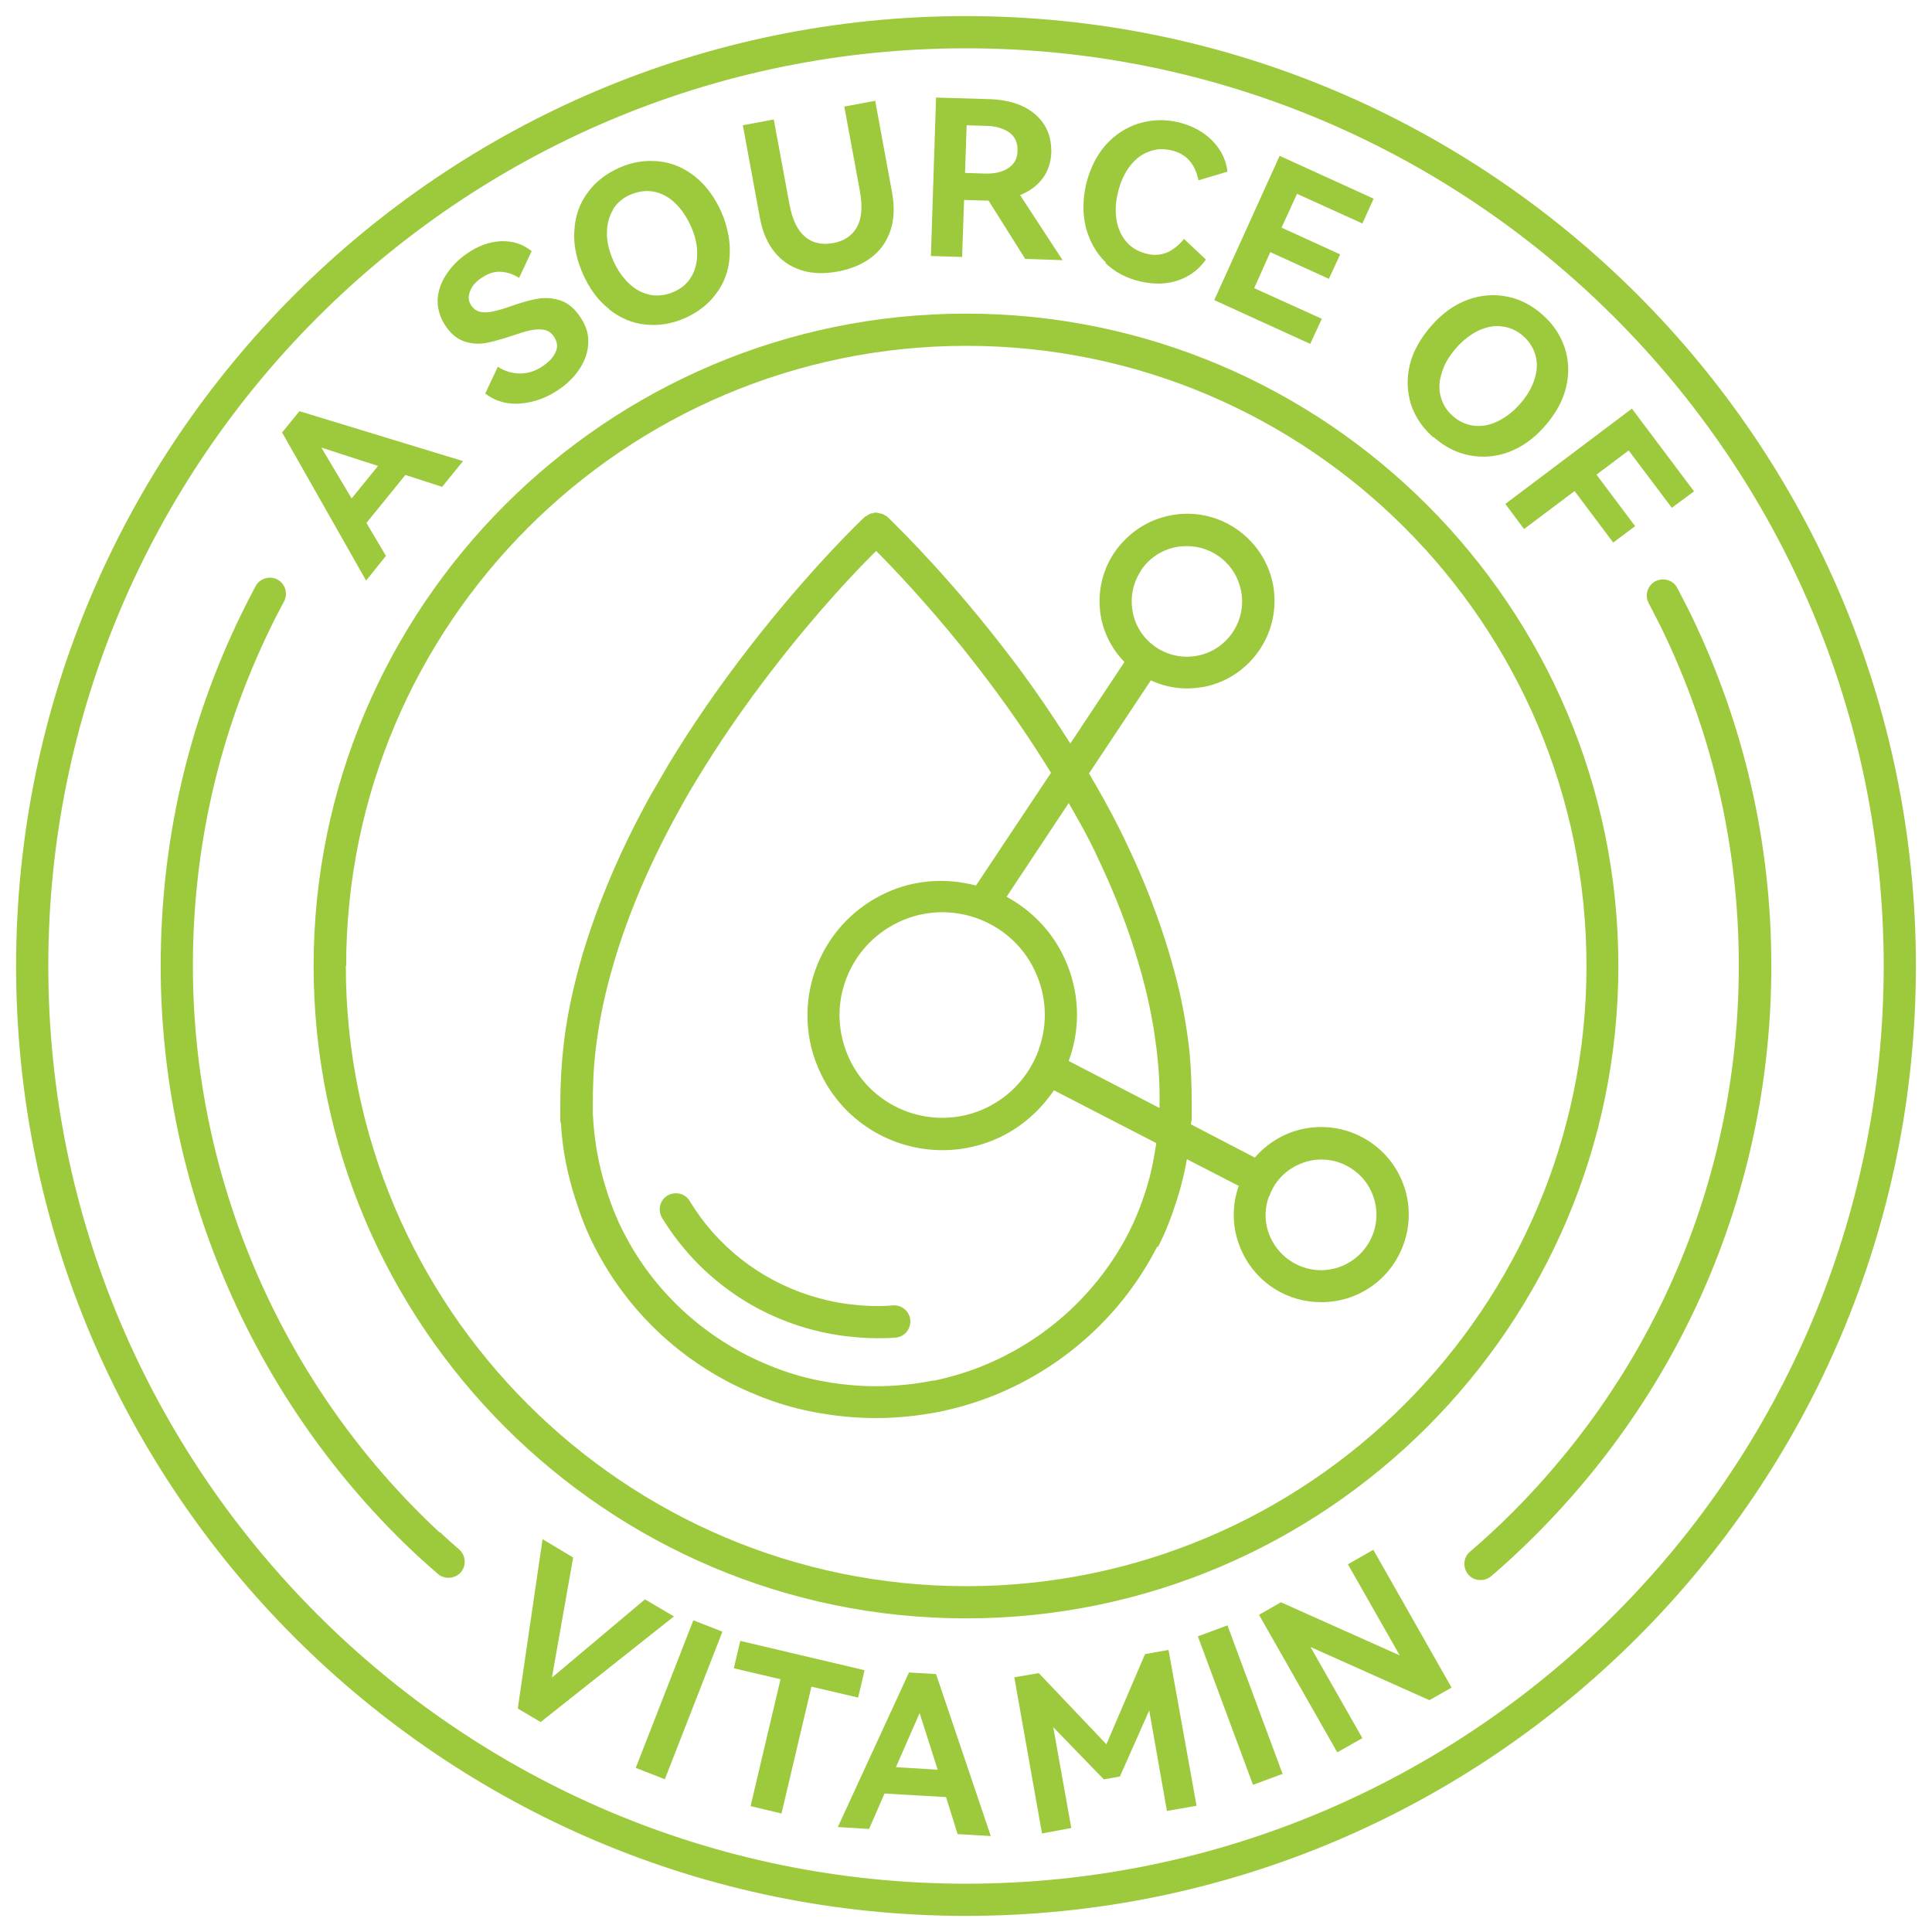
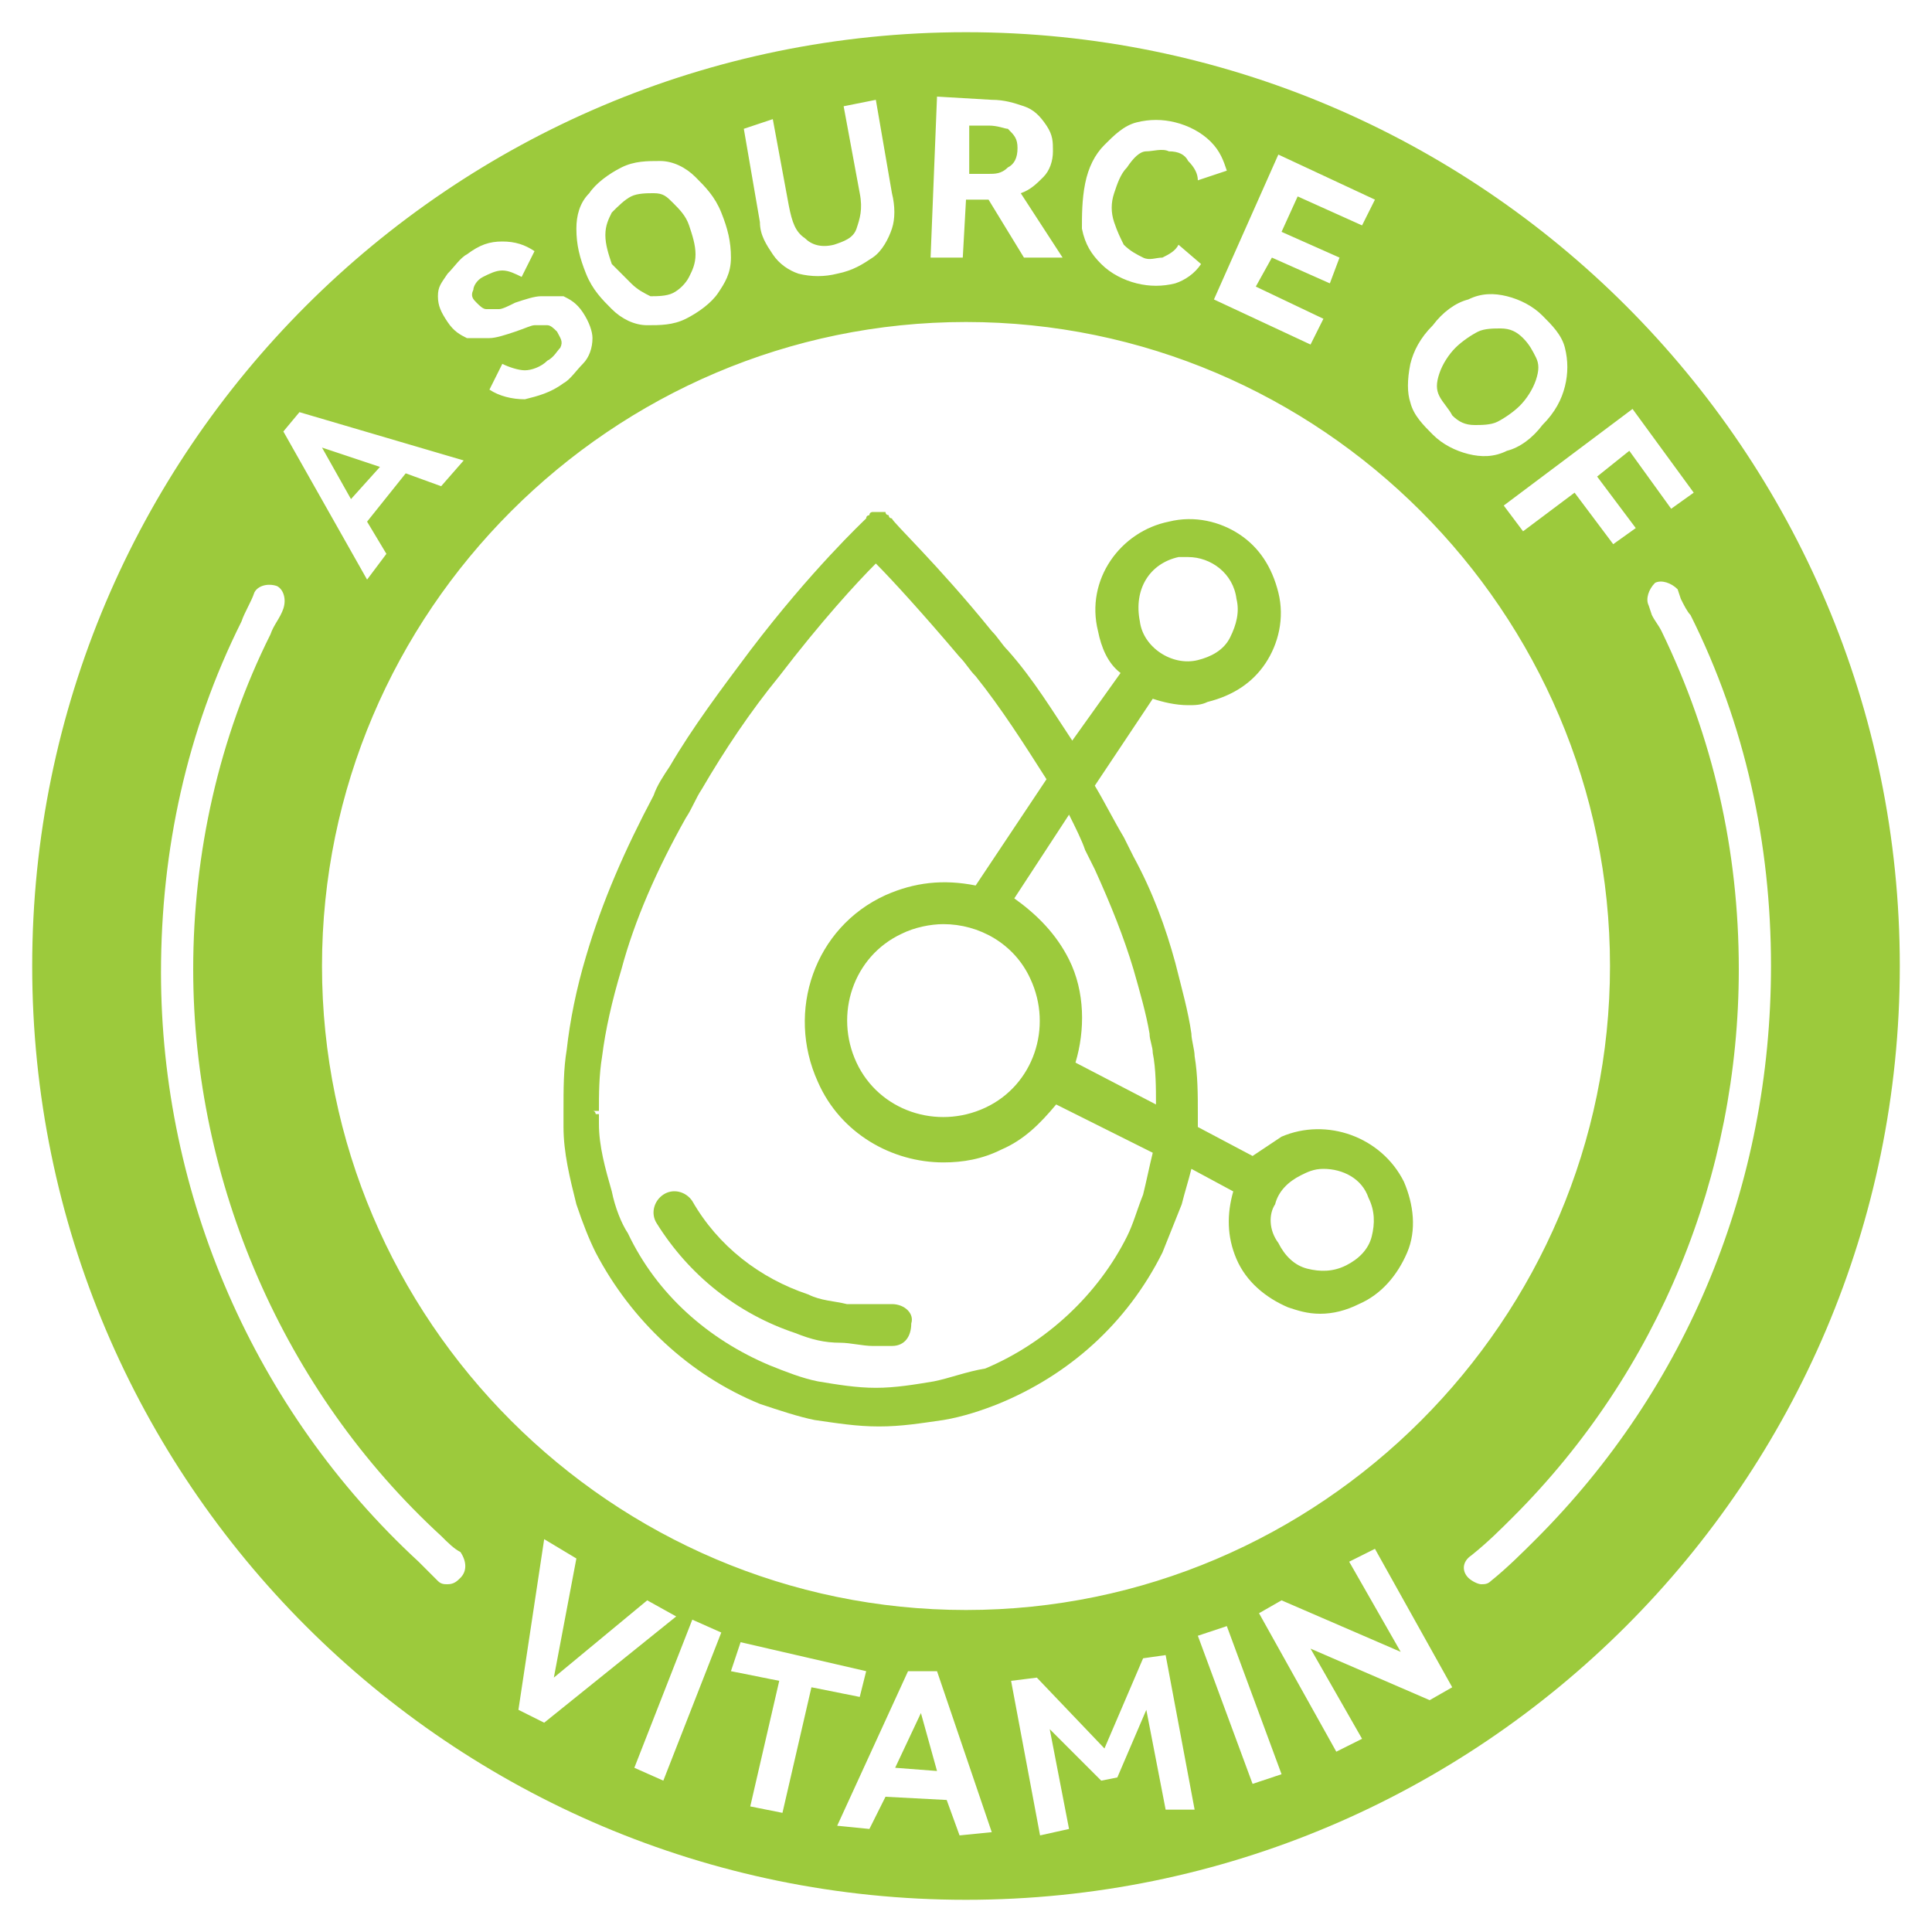
- <svg xmlns="http://www.w3.org/2000/svg" id="a" viewBox="0 0 60 60">
-   <path d="M30,.5C13.73,.5,.5,13.73,.5,30s13.23,29.5,29.5,29.5,29.5-13.23,29.5-29.5S46.27,.5,30,.5Zm0,58C14.29,58.5,1.5,45.71,1.5,30S14.29,1.5,30,1.5s28.5,12.79,28.5,28.5-12.79,28.5-28.5,28.5Z" fill="#9cca3c" />
-   <path d="M50.26,30c0-11.17-9.09-20.26-20.26-20.26S9.74,18.83,9.74,30s9.09,20.26,20.26,20.26,20.26-9.09,20.26-20.26Zm-39.51,0c0-10.62,8.64-19.26,19.26-19.26s19.26,8.64,19.26,19.26-8.64,19.26-19.26,19.26S10.74,40.62,10.74,30Z" fill="#9cca3c" />
-   <path d="M27.74,40.54c-.46,.04-.92,.02-1.39-.04-.4-.05-.8-.14-1.21-.27-1.56-.5-2.88-1.54-3.72-2.93-.14-.24-.45-.31-.69-.17-.24,.14-.31,.45-.17,.69,.97,1.59,2.48,2.79,4.27,3.36,.46,.15,.93,.25,1.39,.31,.34,.04,.68,.07,1.02,.07,.19,0,.38,0,.57-.02,.28-.02,.48-.26,.46-.54-.02-.28-.27-.48-.54-.46Z" fill="#9cca3c" />
-   <path d="M35.96,38.73c.23-.44,.42-.93,.6-1.5,.13-.41,.23-.82,.3-1.23l1.61,.83c-.24,.68-.2,1.41,.11,2.06,.46,.98,1.44,1.56,2.46,1.55,.39,0,.78-.08,1.16-.26,1.35-.64,1.93-2.27,1.29-3.62-.31-.66-.86-1.15-1.54-1.4-.68-.24-1.42-.21-2.08,.1-.35,.17-.65,.4-.9,.69l-1.98-1.03s0-.03,0-.04c0-.03,.01-.07,.02-.1,0-.07,0-.15,0-.22v-.14s0-.12,0-.13c0-.59-.02-1.2-.09-1.82-.03-.23-.06-.46-.1-.69-.11-.7-.28-1.41-.51-2.18-.32-1.07-.74-2.18-1.27-3.29-.09-.2-.19-.4-.29-.6-.28-.56-.6-1.13-.93-1.69l1.92-2.89c.35,.16,.72,.25,1.12,.25,.18,0,.36-.02,.54-.05,1.47-.3,2.42-1.73,2.13-3.2h0c-.3-1.47-1.74-2.42-3.2-2.12-.71,.14-1.32,.56-1.73,1.16-.4,.6-.54,1.33-.4,2.04,.11,.53,.37,.99,.72,1.35l-1.68,2.53c-.63-.99-1.31-1.99-2.07-2.96-.16-.21-.32-.41-.48-.61-1.7-2.12-3.08-3.41-3.13-3.47-.02-.02-.05-.03-.07-.04-.03-.02-.05-.04-.09-.05-.03-.01-.06-.01-.09-.02-.03,0-.06-.02-.1-.02s-.06,0-.1,.02c-.03,0-.06,0-.09,.02-.03,.01-.06,.03-.09,.05-.02,.02-.05,.02-.07,.04-.07,.06-1.7,1.61-3.61,4.08-.93,1.2-1.77,2.42-2.5,3.63-.18,.31-.36,.62-.54,.93-.93,1.67-1.63,3.33-2.11,4.92-.3,1.03-.5,1.97-.6,2.87-.07,.62-.1,1.23-.1,1.85,0,0,0,.1,0,.11v.12c0,.07,0,.15,0,.22,0,.03,0,.07,.02,.1,.04,.77,.19,1.55,.44,2.33,.18,.57,.37,1.06,.6,1.5,1.06,2.09,2.85,3.73,5.03,4.61,.56,.23,1.14,.41,1.72,.52,.66,.13,1.33,.2,1.99,.2s1.33-.07,1.99-.2c.58-.12,1.15-.29,1.72-.52,2.18-.89,3.97-2.53,5.03-4.61Zm3.46-1.58c.15-.43,.47-.78,.88-.97,.23-.11,.48-.17,.73-.17,.2,0,.39,.03,.58,.1,.43,.16,.78,.47,.97,.88,.41,.86,.04,1.88-.82,2.29-.85,.41-1.88,.04-2.29-.82-.2-.41-.22-.88-.06-1.31Zm-2.92-2.83h.02s-.02,0-.02,0h0Zm-1.07-16.6c.25-.38,.64-.64,1.09-.73,.11-.02,.23-.03,.34-.03,.8,0,1.52,.56,1.68,1.38,.19,.93-.42,1.84-1.34,2.02-.93,.19-1.84-.42-2.02-1.34-.09-.45,0-.91,.25-1.29Zm-1.57,8.44c.1,.19,.19,.38,.28,.58,.5,1.06,.91,2.12,1.21,3.15,.22,.73,.37,1.41,.48,2.06,.03,.21,.06,.43,.09,.65,.07,.58,.1,1.14,.09,1.69v.12s0,0,0,0l-2.82-1.46s0-.02,.01-.03c.38-1.05,.32-2.19-.16-3.2-.39-.83-1.03-1.46-1.78-1.87l1.93-2.91c.23,.4,.46,.8,.66,1.2Zm-1.6,6.44c-.29,.8-.87,1.44-1.64,1.81-1.59,.75-3.49,.07-4.24-1.52-.36-.77-.41-1.63-.12-2.44,.29-.8,.87-1.44,1.64-1.81,.44-.21,.9-.31,1.36-.31,1.19,0,2.34,.67,2.88,1.82,.36,.77,.41,1.63,.12,2.44Zm-3.26,10.27c-.59,.12-1.19,.18-1.79,.18s-1.19-.06-1.79-.18c-.51-.1-1.03-.26-1.54-.47-1.96-.8-3.57-2.27-4.52-4.14-.2-.39-.38-.83-.54-1.35-.23-.73-.36-1.47-.4-2.18,0-.03,0-.06-.01-.09v-.23s0-.13,0-.13c0-.54,.02-1.11,.09-1.69,.1-.85,.28-1.74,.57-2.71,.45-1.53,1.13-3.11,2.02-4.72,.17-.31,.34-.61,.52-.9,.71-1.18,1.53-2.37,2.43-3.53,1.36-1.76,2.59-3.05,3.17-3.62,.51,.51,1.52,1.57,2.7,3.03,.15,.19,.31,.39,.47,.6,.83,1.07,1.59,2.17,2.26,3.26l-2.33,3.5c-.92-.24-1.92-.19-2.84,.25-2.09,.99-2.98,3.49-1.99,5.57,.71,1.51,2.22,2.4,3.79,2.4,.6,0,1.21-.13,1.78-.4,.69-.33,1.26-.84,1.68-1.46l3.18,1.64c-.07,.47-.16,.94-.31,1.42-.16,.51-.34,.95-.54,1.35-.96,1.87-2.56,3.34-4.52,4.14-.51,.21-1.03,.36-1.54,.47Z" fill="#9cca3c" />
-   <path d="M13.65,47.59c-4.87-4.53-7.66-10.94-7.66-17.59,0-3.68,.81-7.22,2.41-10.5,.13-.28,.28-.55,.42-.82,.13-.24,.04-.55-.2-.68-.24-.13-.55-.04-.68,.2-.15,.28-.3,.57-.44,.86-1.67,3.42-2.51,7.1-2.51,10.94,0,6.92,2.91,13.6,7.98,18.32,.21,.19,.42,.38,.63,.56,.09,.08,.21,.12,.33,.12,.14,0,.28-.06,.38-.17,.18-.21,.16-.52-.05-.71-.21-.18-.41-.36-.6-.54Z" fill="#9cca3c" />
-   <path d="M52.5,19.06c-.09-.18-.18-.36-.27-.53l-.14-.27c-.13-.25-.43-.33-.68-.21-.24,.13-.34,.43-.21,.68l.13,.25c.09,.17,.17,.34,.26,.51,1.6,3.29,2.41,6.82,2.41,10.5,0,6.41-2.5,12.44-7.03,16.98-.42,.42-.86,.83-1.32,1.22-.21,.18-.23,.5-.05,.71,.1,.12,.24,.17,.38,.17,.12,0,.23-.04,.33-.12,.47-.4,.93-.83,1.37-1.27,4.72-4.72,7.33-11,7.33-17.68,0-3.84-.85-7.52-2.51-10.94Z" fill="#9cca3c" />
-   <path d="M11.99,17.27l-.61-1.03,1.21-1.49,1.14,.37,.65-.8-5.08-1.55-.54,.66,2.61,4.6,.61-.76Zm-2.01-3.37l1.76,.57-.82,1.01-.94-1.58Z" fill="#9cca3c" />
-   <path d="M14.44,10.61c.22,.07,.44,.08,.66,.04,.22-.04,.48-.12,.8-.22,.23-.08,.42-.14,.57-.17s.28-.04,.41-.02c.13,.02,.24,.09,.32,.21,.1,.15,.13,.3,.07,.45-.06,.16-.18,.3-.37,.44-.23,.17-.47,.25-.72,.26-.25,0-.49-.06-.72-.21l-.39,.83c.32,.25,.7,.35,1.12,.31,.42-.04,.82-.19,1.19-.45,.26-.18,.47-.39,.63-.64,.16-.25,.25-.51,.26-.8,.01-.29-.08-.56-.28-.84-.18-.25-.38-.41-.62-.48-.23-.07-.46-.08-.69-.04s-.5,.12-.82,.23c-.22,.08-.4,.13-.54,.16-.14,.03-.26,.04-.38,.02-.12-.02-.21-.08-.29-.18-.1-.14-.12-.28-.06-.44,.05-.16,.17-.31,.35-.43,.2-.14,.4-.21,.6-.2s.39,.07,.58,.19l.39-.83c-.27-.22-.58-.32-.95-.31-.37,.02-.73,.15-1.08,.4-.26,.18-.47,.4-.63,.65s-.25,.51-.26,.79c0,.28,.08,.55,.26,.81,.17,.25,.37,.4,.59,.47Z" fill="#9cca3c" />
-   <path d="M18.92,9.61c.34,.27,.72,.43,1.13,.47,.41,.04,.81-.02,1.22-.2,.4-.18,.73-.43,.97-.76,.25-.33,.39-.71,.42-1.15s-.05-.89-.25-1.37c-.21-.47-.48-.84-.83-1.12-.34-.27-.72-.43-1.13-.47s-.81,.02-1.22,.2c-.4,.18-.73,.43-.97,.76-.25,.33-.39,.71-.42,1.15-.04,.44,.05,.89,.25,1.36,.21,.48,.48,.85,.83,1.12Zm.12-3.11c.13-.21,.31-.36,.55-.46,.24-.1,.48-.13,.71-.09,.24,.05,.46,.16,.66,.35s.36,.43,.5,.73c.13,.3,.2,.59,.19,.86,0,.27-.06,.51-.19,.72s-.31,.36-.55,.46c-.24,.1-.48,.13-.71,.09-.24-.05-.46-.16-.66-.35-.2-.19-.37-.43-.5-.73-.13-.3-.2-.59-.19-.86,0-.27,.07-.51,.19-.71Z" fill="#9cca3c" />
-   <path d="M24.04,7.81c.22,.28,.5,.47,.84,.58,.34,.11,.72,.12,1.15,.04,.42-.08,.77-.23,1.05-.45s.47-.5,.58-.84c.11-.34,.12-.71,.05-1.13l-.53-2.88-.96,.18,.49,2.65c.08,.47,.05,.83-.1,1.1-.15,.26-.4,.43-.74,.49-.35,.06-.64,0-.87-.2-.23-.19-.39-.52-.48-.99l-.49-2.65-.96,.18,.53,2.88c.08,.42,.22,.76,.44,1.04Z" fill="#9cca3c" />
-   <path d="M29.95,6.21l.71,.02h.04s1.14,1.81,1.14,1.81l1.16,.04-1.32-2.02c.29-.12,.53-.29,.7-.52,.17-.23,.26-.5,.27-.82,0-.31-.06-.59-.21-.83-.15-.24-.37-.44-.66-.58-.29-.14-.62-.21-1.01-.23l-1.7-.05-.16,4.92,.97,.03,.06-1.77Zm.07-2.32l.61,.02c.29,0,.53,.08,.71,.2,.18,.13,.27,.32,.26,.57,0,.25-.11,.43-.3,.55s-.43,.17-.72,.16l-.61-.02,.05-1.49Z" fill="#9cca3c" />
-   <path d="M34.32,8.16c.3,.29,.66,.48,1.09,.58,.44,.1,.84,.09,1.2-.04,.36-.13,.64-.35,.84-.64l-.68-.64c-.15,.19-.33,.33-.52,.42-.2,.08-.41,.1-.64,.04-.24-.06-.45-.17-.61-.35-.16-.18-.27-.4-.32-.67-.05-.27-.04-.57,.04-.89,.08-.32,.2-.59,.37-.81,.17-.22,.36-.37,.59-.45,.22-.09,.46-.1,.7-.04,.23,.05,.42,.16,.56,.32,.14,.16,.23,.36,.28,.61l.9-.27c-.04-.35-.19-.67-.46-.95-.27-.28-.62-.47-1.05-.58-.42-.1-.83-.09-1.23,.03-.4,.12-.75,.35-1.04,.67-.29,.33-.49,.74-.61,1.22-.11,.49-.11,.95,0,1.37,.12,.43,.32,.78,.62,1.07Z" fill="#9cca3c" />
-   <polygon points="40.69 10.68 41.05 9.9 38.95 8.95 39.45 7.83 41.27 8.66 41.62 7.9 39.8 7.07 40.28 6.02 42.31 6.94 42.66 6.17 39.74 4.84 37.71 9.32 40.69 10.68" fill="#9cca3c" />
-   <path d="M44.53,13.58c.33,.29,.69,.48,1.1,.56,.4,.08,.81,.05,1.22-.1,.41-.15,.79-.42,1.13-.81,.34-.39,.56-.79,.66-1.22s.08-.83-.05-1.22c-.13-.39-.36-.73-.69-1.02s-.69-.48-1.1-.56c-.4-.08-.81-.05-1.22,.1-.41,.15-.79,.42-1.13,.81-.34,.39-.57,.8-.67,1.22-.1,.42-.08,.83,.04,1.22,.13,.39,.36,.73,.69,1.02Zm.25-2.02c.08-.26,.23-.51,.45-.76,.22-.25,.45-.42,.7-.54,.25-.11,.49-.16,.73-.12,.24,.03,.46,.13,.65,.3,.19,.17,.32,.38,.38,.61s.05,.48-.04,.74c-.08,.26-.23,.51-.45,.76s-.45,.42-.7,.54c-.25,.12-.49,.16-.73,.13-.24-.03-.46-.13-.65-.3-.2-.17-.32-.38-.38-.61s-.05-.48,.04-.74Z" fill="#9cca3c" />
-   <polygon points="47.33 16.43 48.9 15.25 50.1 16.85 50.78 16.34 49.58 14.74 50.58 13.99 51.92 15.77 52.61 15.26 50.68 12.69 46.75 15.65 47.33 16.43" fill="#9cca3c" />
-   <polygon points="20.03 49.67 17.14 52.1 17.8 48.37 16.85 47.8 16.08 53.06 16.79 53.48 20.93 50.2 20.03 49.67" fill="#9cca3c" />
-   <rect x="18.63" y="52.31" width="4.92" height=".97" transform="translate(-35.76 53.24) rotate(-68.68)" fill="#9cca3c" />
-   <polygon points="26.85 51.87 22.99 50.96 22.79 51.81 24.24 52.15 23.31 56.09 24.27 56.32 25.2 52.38 26.65 52.72 26.85 51.87" fill="#9cca3c" />
-   <path d="M28.23,51.94l-2.21,4.8,.97,.06,.48-1.1,1.91,.11,.36,1.15,1.03,.06-1.7-5.03-.85-.05Zm-.41,2.95l.74-1.69,.56,1.76-1.3-.08Z" fill="#9cca3c" />
-   <polygon points="35.56 51.37 34.36 54.17 32.26 51.96 31.5 52.09 32.36 56.94 33.27 56.77 32.71 53.64 34.28 55.26 34.78 55.17 35.69 53.12 36.24 56.24 37.16 56.08 36.29 51.24 35.56 51.37" fill="#9cca3c" />
-   <rect x="38.02" y="50.49" width=".98" height="4.92" transform="translate(-16.01 16.71) rotate(-20.36)" fill="#9cca3c" />
-   <polygon points="41.86 48.58 43.47 51.41 39.78 49.76 39.1 50.15 41.53 54.42 42.31 53.98 40.7 51.15 44.39 52.8 45.08 52.41 42.65 48.13 41.86 48.58" fill="#9cca3c" />
+ <svg xmlns="http://www.w3.org/2000/svg" version="1.1" id="a" x="0px" y="0px" viewBox="0 0 60 60" style="enable-background:new 0 0 60 60;" xml:space="preserve">
+   <style type="text/css">
+ 	.st0{fill:#9CCA3C;}
+ </style>
+   <g>
+     <path class="st0" d="M31.3,5.2c0.2-0.1,0.3-0.3,0.3-0.6c0-0.3-0.1-0.4-0.3-0.6C31.2,4,31,3.9,30.7,3.9l-0.6,0l0,1.5l0.6,0   C30.9,5.4,31.1,5.4,31.3,5.2z" />
+     <path class="st0" d="M19.6,8.8C19.8,9,20,9.1,20.2,9.2c0.2,0,0.5,0,0.7-0.1c0.2-0.1,0.4-0.3,0.5-0.5s0.2-0.4,0.2-0.7   c0-0.3-0.1-0.6-0.2-0.9c-0.1-0.3-0.3-0.5-0.5-0.7S20.6,6,20.3,6c-0.2,0-0.5,0-0.7,0.1c-0.2,0.1-0.4,0.3-0.6,0.5   c-0.1,0.2-0.2,0.4-0.2,0.7c0,0.3,0.1,0.6,0.2,0.9C19.2,8.4,19.4,8.6,19.6,8.8z" />
+     <polygon class="st0" points="10,13.9 10.9,15.5 11.8,14.5  " />
+     <path class="st0" d="M30,1C14,1,1,14,1,30c0,16,13,29,29,29c16,0,29-13,29-29C59,14,46,1,30,1z M50.7,12.7l1.9,2.6l-0.7,0.5   L50.6,14l-1,0.8l1.2,1.6l-0.7,0.5l-1.2-1.6l-1.6,1.2l-0.6-0.8L50.7,12.7z M43.8,11.3c0.1-0.4,0.3-0.8,0.7-1.2   c0.3-0.4,0.7-0.7,1.1-0.8c0.4-0.2,0.8-0.2,1.2-0.1c0.4,0.1,0.8,0.3,1.1,0.6s0.6,0.6,0.7,1c0.1,0.4,0.1,0.8,0,1.2   c-0.1,0.4-0.3,0.8-0.7,1.2c-0.3,0.4-0.7,0.7-1.1,0.8c-0.4,0.2-0.8,0.2-1.2,0.1c-0.4-0.1-0.8-0.3-1.1-0.6c-0.3-0.3-0.6-0.6-0.7-1   C43.7,12.2,43.7,11.8,43.8,11.3z M42.7,6.2l-0.4,0.8l-2-0.9l-0.5,1.1l1.8,0.8l-0.3,0.8l-1.8-0.8L39,8.9l2.1,1l-0.4,0.8l-3-1.4   l2-4.5L42.7,6.2z M33.7,5.7c0.1-0.5,0.3-0.9,0.6-1.2c0.3-0.3,0.6-0.6,1-0.7s0.8-0.1,1.2,0c0.4,0.1,0.8,0.3,1.1,0.6   c0.3,0.3,0.4,0.6,0.5,0.9l-0.9,0.3c0-0.2-0.1-0.4-0.3-0.6c-0.1-0.2-0.3-0.3-0.6-0.3c-0.2-0.1-0.5,0-0.7,0s-0.4,0.2-0.6,0.5   c-0.2,0.2-0.3,0.5-0.4,0.8c-0.1,0.3-0.1,0.6,0,0.9c0.1,0.3,0.2,0.5,0.3,0.7c0.2,0.2,0.4,0.3,0.6,0.4c0.2,0.1,0.4,0,0.6,0   c0.2-0.1,0.4-0.2,0.5-0.4l0.7,0.6c-0.2,0.3-0.5,0.5-0.8,0.6c-0.4,0.1-0.8,0.1-1.2,0c-0.4-0.1-0.8-0.3-1.1-0.6   c-0.3-0.3-0.5-0.6-0.6-1.1C33.6,6.7,33.6,6.2,33.7,5.7z M29.1,3l1.7,0.1c0.4,0,0.7,0.1,1,0.2c0.3,0.1,0.5,0.3,0.7,0.6   s0.2,0.5,0.2,0.8c0,0.3-0.1,0.6-0.3,0.8c-0.2,0.2-0.4,0.4-0.7,0.5l1.3,2l-1.2,0l-1.1-1.8l0,0l-0.7,0L29.9,8l-1,0L29.1,3z M24,3.7   l0.5,2.7c0.1,0.5,0.2,0.8,0.5,1c0.2,0.2,0.5,0.3,0.9,0.2c0.3-0.1,0.6-0.2,0.7-0.5s0.2-0.6,0.1-1.1l-0.5-2.7l1-0.2L27.7,6   c0.1,0.4,0.1,0.8,0,1.1S27.4,7.8,27.1,8c-0.3,0.2-0.6,0.4-1.1,0.5c-0.4,0.1-0.8,0.1-1.2,0c-0.3-0.1-0.6-0.3-0.8-0.6   c-0.2-0.3-0.4-0.6-0.4-1l-0.5-2.9L24,3.7z M18.3,6c0.2-0.3,0.6-0.6,1-0.8C19.7,5,20.1,5,20.5,5s0.8,0.2,1.1,0.5   c0.3,0.3,0.6,0.6,0.8,1.1c0.2,0.5,0.3,0.9,0.3,1.4s-0.2,0.8-0.4,1.1c-0.2,0.3-0.6,0.6-1,0.8c-0.4,0.2-0.8,0.2-1.2,0.2   c-0.4,0-0.8-0.2-1.1-0.5c-0.3-0.3-0.6-0.6-0.8-1.1c-0.2-0.5-0.3-0.9-0.3-1.4C17.9,6.7,18,6.3,18.3,6z M13.9,8.5   c0.2-0.2,0.4-0.5,0.6-0.6c0.4-0.3,0.7-0.4,1.1-0.4c0.4,0,0.7,0.1,1,0.3l-0.4,0.8c-0.2-0.1-0.4-0.2-0.6-0.2c-0.2,0-0.4,0.1-0.6,0.2   c-0.2,0.1-0.3,0.3-0.3,0.4c-0.1,0.2,0,0.3,0.1,0.4c0.1,0.1,0.2,0.2,0.3,0.2c0.1,0,0.2,0,0.4,0c0.1,0,0.3-0.1,0.5-0.2   c0.3-0.1,0.6-0.2,0.8-0.2s0.5,0,0.7,0c0.2,0.1,0.4,0.2,0.6,0.5c0.2,0.3,0.3,0.6,0.3,0.8c0,0.3-0.1,0.6-0.3,0.8   c-0.2,0.2-0.4,0.5-0.6,0.6c-0.4,0.3-0.8,0.4-1.2,0.5c-0.4,0-0.8-0.1-1.1-0.3l0.4-0.8c0.2,0.1,0.5,0.2,0.7,0.2s0.5-0.1,0.7-0.3   c0.2-0.1,0.3-0.3,0.4-0.4c0.1-0.2,0-0.3-0.1-0.5c-0.1-0.1-0.2-0.2-0.3-0.2c-0.1,0-0.3,0-0.4,0s-0.3,0.1-0.6,0.2   c-0.3,0.1-0.6,0.2-0.8,0.2c-0.2,0-0.4,0-0.7,0c-0.2-0.1-0.4-0.2-0.6-0.5c-0.2-0.3-0.3-0.5-0.3-0.8S13.7,8.8,13.9,8.5z M9.3,12.8   l5.1,1.5l-0.7,0.8l-1.1-0.4l-1.2,1.5l0.6,1L11.4,18l-2.6-4.6L9.3,12.8z M14.3,49c-0.1,0.1-0.2,0.2-0.4,0.2c-0.1,0-0.2,0-0.3-0.1   c-0.2-0.2-0.4-0.4-0.6-0.6c-5.1-4.7-8-11.4-8-18.3c0-3.8,0.8-7.5,2.5-10.9c0.1-0.3,0.3-0.6,0.4-0.9c0.1-0.2,0.4-0.3,0.7-0.2   c0.2,0.1,0.3,0.4,0.2,0.7c-0.1,0.3-0.3,0.5-0.4,0.8C6.8,22.9,6,26.5,6,30.1c0,6.6,2.8,13.1,7.7,17.6c0.2,0.2,0.4,0.4,0.6,0.5   C14.5,48.5,14.5,48.8,14.3,49z M10,30c0-11,9-20,20-20s20,9,20,20c0,11-9,20-20,20S10,41,10,30z M16.1,53.1l0.8-5.3l1,0.6l-0.7,3.7   l2.9-2.4l0.9,0.5l-4.1,3.3L16.1,53.1z M20.6,55.3l-0.9-0.4l1.8-4.6l0.9,0.4L20.6,55.3z M24.3,56.3l-1-0.2l0.9-3.9l-1.5-0.3L23,51   l3.9,0.9l-0.2,0.8l-1.5-0.3L24.3,56.3z M29.8,57l-0.4-1.1l-1.9-0.1L27,56.8l-1-0.1l2.2-4.8l0.9,0l1.7,5L29.8,57z M36.2,56.2   l-0.6-3.1l-0.9,2.1l-0.5,0.1l-1.6-1.6l0.6,3.1l-0.9,0.2l-0.9-4.8l0.8-0.1l2.1,2.2l1.2-2.8l0.7-0.1l0.9,4.8L36.2,56.2z M38.9,55.4   l-1.7-4.6l0.9-0.3l1.7,4.6L38.9,55.4z M44.4,52.8l-3.7-1.6l1.6,2.8l-0.8,0.4l-2.4-4.3l0.7-0.4l3.7,1.6l-1.6-2.8l0.8-0.4l2.4,4.3   L44.4,52.8z M47.7,47.8c-0.4,0.4-0.9,0.9-1.4,1.3c-0.1,0.1-0.2,0.1-0.3,0.1c-0.1,0-0.3-0.1-0.4-0.2c-0.2-0.2-0.2-0.5,0.1-0.7   c0.5-0.4,0.9-0.8,1.3-1.2c4.5-4.5,7-10.6,7-17c0-3.7-0.8-7.2-2.4-10.5c-0.1-0.2-0.2-0.3-0.3-0.5l-0.1-0.3c-0.1-0.2,0-0.5,0.2-0.7   c0.2-0.1,0.5,0,0.7,0.2l0.1,0.3c0.1,0.2,0.2,0.4,0.3,0.5c1.7,3.4,2.5,7.1,2.5,10.9C55,36.8,52.4,43.1,47.7,47.8z" />
+     <path class="st0" d="M45.1,12.9c0.2,0.2,0.4,0.3,0.7,0.3c0.2,0,0.5,0,0.7-0.1c0.2-0.1,0.5-0.3,0.7-0.5c0.2-0.2,0.4-0.5,0.5-0.8   c0.1-0.3,0.1-0.5,0-0.7s-0.2-0.4-0.4-0.6c-0.2-0.2-0.4-0.3-0.7-0.3c-0.2,0-0.5,0-0.7,0.1c-0.2,0.1-0.5,0.3-0.7,0.5   c-0.2,0.2-0.4,0.5-0.5,0.8c-0.1,0.3-0.1,0.5,0,0.7C44.8,12.5,45,12.7,45.1,12.9z" />
+     <polygon class="st0" points="27.8,54.9 29.1,55 28.6,53.2  " />
+     <path class="st0" d="M27.7,40.5c-0.4,0-0.9,0-1.4,0c-0.4-0.1-0.8-0.1-1.2-0.3c-1.5-0.5-2.8-1.5-3.6-2.9c-0.2-0.3-0.6-0.4-0.9-0.2   c-0.3,0.2-0.4,0.6-0.2,0.9c1,1.6,2.5,2.8,4.3,3.4c0.5,0.2,0.9,0.3,1.4,0.3c0.3,0,0.7,0.1,1,0.1c0.2,0,0.4,0,0.6,0   c0.4,0,0.6-0.3,0.6-0.7C28.4,40.8,28.1,40.5,27.7,40.5z" />
+     <path class="st0" d="M36.1,38.9c0.2-0.5,0.4-1,0.6-1.5c0.1-0.4,0.2-0.7,0.3-1.1l1.3,0.7c-0.2,0.7-0.2,1.4,0.1,2.1   c0.3,0.7,0.9,1.2,1.6,1.5c0.3,0.1,0.6,0.2,1,0.2c0.4,0,0.8-0.1,1.2-0.3c0.7-0.3,1.2-0.9,1.5-1.6c0.3-0.7,0.2-1.5-0.1-2.2   c0,0,0,0,0,0c-0.7-1.4-2.4-2-3.8-1.4c-0.3,0.2-0.6,0.4-0.9,0.6L37.2,35c0,0,0,0,0,0c0-0.1,0-0.2,0-0.2l0-0.1c0,0,0-0.1,0-0.1   c0-0.6,0-1.2-0.1-1.8c0-0.2-0.1-0.5-0.1-0.7c-0.1-0.7-0.3-1.4-0.5-2.2c-0.3-1.1-0.7-2.2-1.3-3.3c-0.1-0.2-0.2-0.4-0.3-0.6   c-0.3-0.5-0.6-1.1-0.9-1.6l1.8-2.7c0.3,0.1,0.7,0.2,1.1,0.2c0.2,0,0.4,0,0.6-0.1c0.8-0.2,1.4-0.6,1.8-1.2c0.4-0.6,0.6-1.4,0.4-2.2   c-0.2-0.8-0.6-1.4-1.2-1.8c-0.6-0.4-1.4-0.6-2.2-0.4c-1.5,0.3-2.6,1.8-2.2,3.4c0.1,0.5,0.3,1,0.7,1.3L33.3,23   c-0.6-0.9-1.2-1.9-2-2.8c-0.2-0.2-0.3-0.4-0.5-0.6c-1.7-2.1-3.1-3.4-3.1-3.5c0,0-0.1,0-0.1-0.1c0,0-0.1,0-0.1-0.1c0,0-0.1,0-0.1,0   c0,0-0.1,0-0.1,0c0,0-0.1,0-0.1,0c0,0-0.1,0-0.1,0c0,0-0.1,0-0.1,0.1c0,0-0.1,0-0.1,0.1c-0.1,0.1-1.7,1.6-3.6,4.1   c-0.9,1.2-1.8,2.4-2.5,3.6c-0.2,0.3-0.4,0.6-0.5,0.9c-0.9,1.7-1.6,3.3-2.1,5c-0.3,1-0.5,2-0.6,2.9c-0.1,0.6-0.1,1.2-0.1,1.9   c0,0,0,0.1,0,0.1l0,0.3c0,0,0,0.1,0,0.1c0,0.8,0.2,1.6,0.4,2.4c0.2,0.6,0.4,1.1,0.6,1.5c1.1,2.1,2.9,3.8,5.1,4.7   c0.6,0.2,1.2,0.4,1.7,0.5c0.7,0.1,1.3,0.2,2,0.2s1.3-0.1,2-0.2c0.6-0.1,1.2-0.3,1.7-0.5C33.2,42.7,35,41.1,36.1,38.9z M39.6,37.4   c0.1-0.4,0.4-0.7,0.8-0.9c0.2-0.1,0.4-0.2,0.7-0.2c0.6,0,1.2,0.3,1.4,0.9c0.2,0.4,0.2,0.8,0.1,1.2c-0.1,0.4-0.4,0.7-0.8,0.9   c-0.4,0.2-0.8,0.2-1.2,0.1c-0.4-0.1-0.7-0.4-0.9-0.8C39.4,38.2,39.4,37.7,39.6,37.4z M36.6,17.3c0.1,0,0.2,0,0.3,0   c0.7,0,1.4,0.5,1.5,1.3c0.1,0.4,0,0.8-0.2,1.2s-0.6,0.6-1,0.7c-0.8,0.2-1.7-0.4-1.8-1.2C35.2,18.3,35.7,17.5,36.6,17.3z M33.7,26.4   c0.1,0.2,0.2,0.4,0.3,0.6c0.5,1.1,0.9,2.1,1.2,3.1c0.2,0.7,0.4,1.4,0.5,2c0,0.2,0.1,0.4,0.1,0.6c0.1,0.5,0.1,1.1,0.1,1.6L33.4,33   c0.3-1,0.3-2.2-0.2-3.2c-0.4-0.8-1-1.4-1.7-1.9l1.7-2.6C33.4,25.7,33.6,26.1,33.7,26.4z M30.6,34.4c-1.5,0.7-3.3,0.1-4-1.4   c-0.7-1.5-0.1-3.3,1.4-4c0.4-0.2,0.9-0.3,1.3-0.3c1.1,0,2.2,0.6,2.7,1.7C32.7,31.9,32.1,33.7,30.6,34.4z M29,42.9   c-0.6,0.1-1.2,0.2-1.8,0.2s-1.2-0.1-1.8-0.2c-0.5-0.1-1-0.3-1.5-0.5c-1.9-0.8-3.5-2.2-4.4-4.1C19.3,38,19.1,37.5,19,37   c-0.2-0.7-0.4-1.4-0.4-2.1c0,0,0-0.1,0-0.1l0-0.2l-0.1,0c0,0,0-0.1-0.1-0.1l0.2,0c0-0.5,0-1.1,0.1-1.7c0.1-0.8,0.3-1.7,0.6-2.7   c0.4-1.5,1.1-3.1,2-4.7c0.2-0.3,0.3-0.6,0.5-0.9c0.7-1.2,1.5-2.4,2.4-3.5c1.3-1.7,2.4-2.9,3-3.5c0.5,0.5,1.5,1.6,2.6,2.9   c0.2,0.2,0.3,0.4,0.5,0.6c0.8,1,1.5,2.1,2.2,3.2l-2.2,3.3c-1-0.2-1.9-0.1-2.8,0.3c-2.2,1-3.1,3.6-2.1,5.8c0.7,1.6,2.3,2.5,3.9,2.5   c0.6,0,1.2-0.1,1.8-0.4c0.7-0.3,1.2-0.8,1.7-1.4l3,1.5c-0.1,0.4-0.2,0.9-0.3,1.3c-0.2,0.5-0.3,0.9-0.5,1.3   c-0.9,1.8-2.5,3.3-4.4,4.1C30,42.6,29.5,42.8,29,42.9z" />
+   </g>
</svg>
